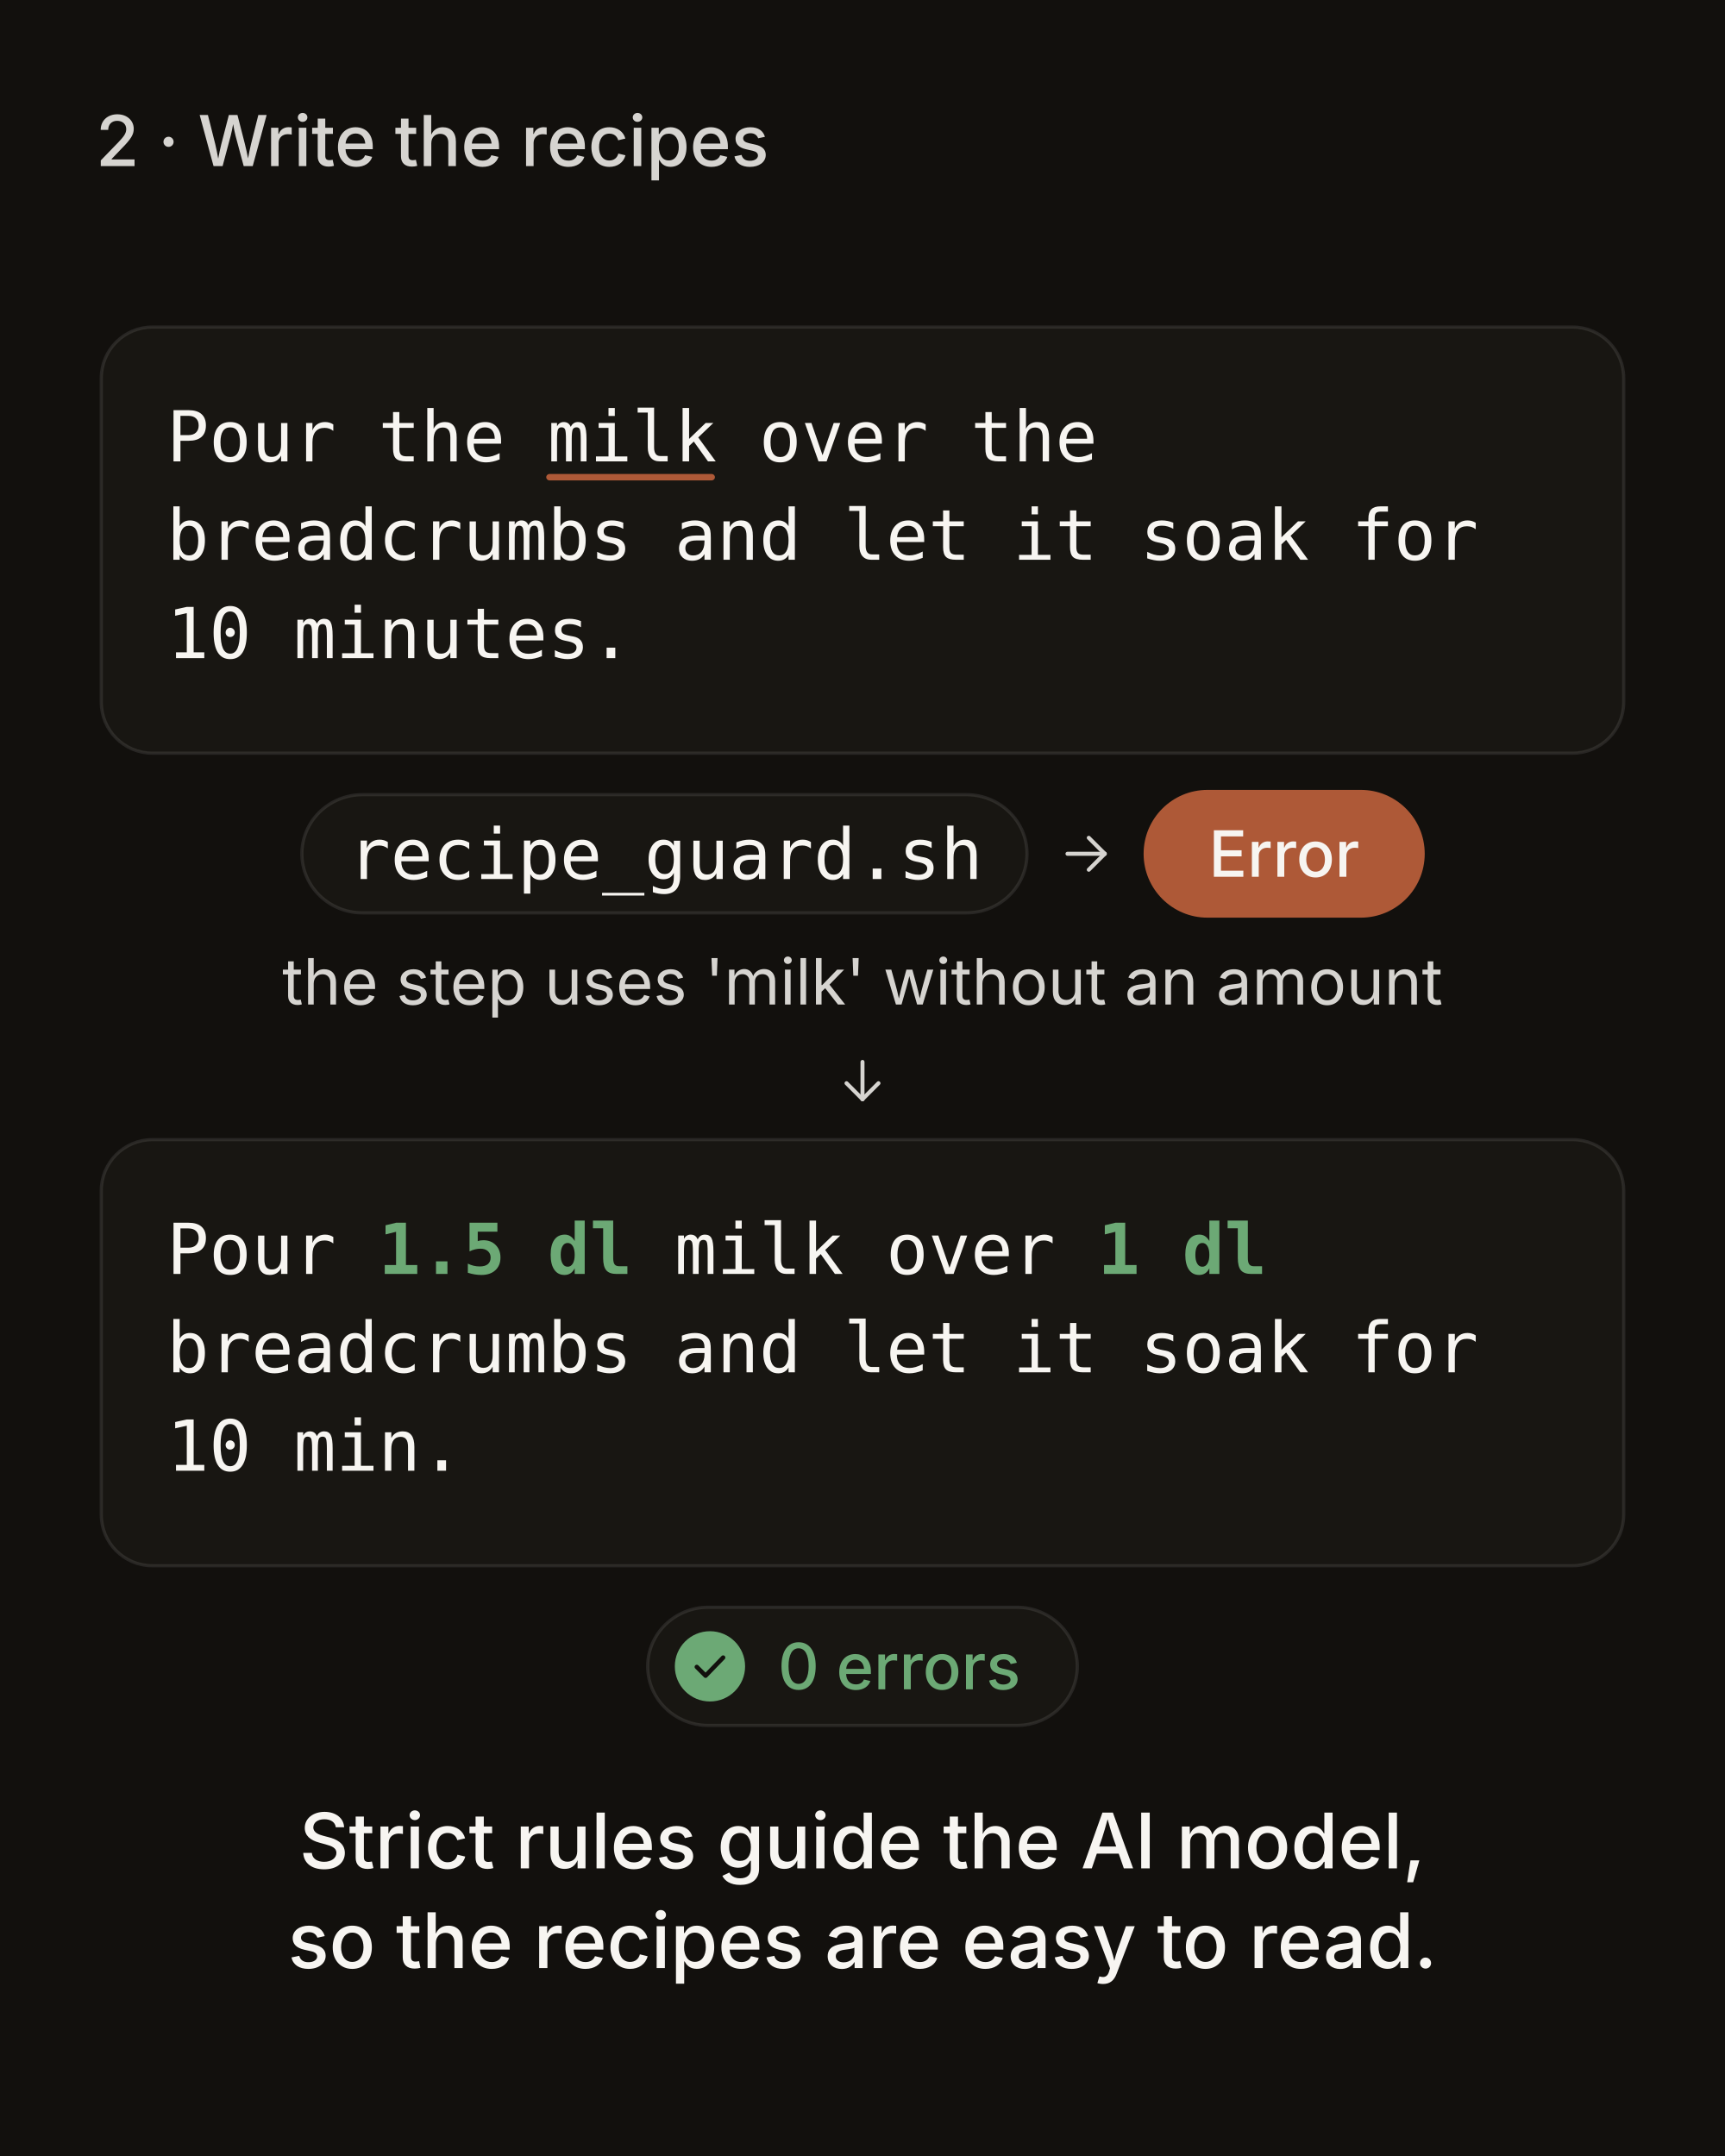
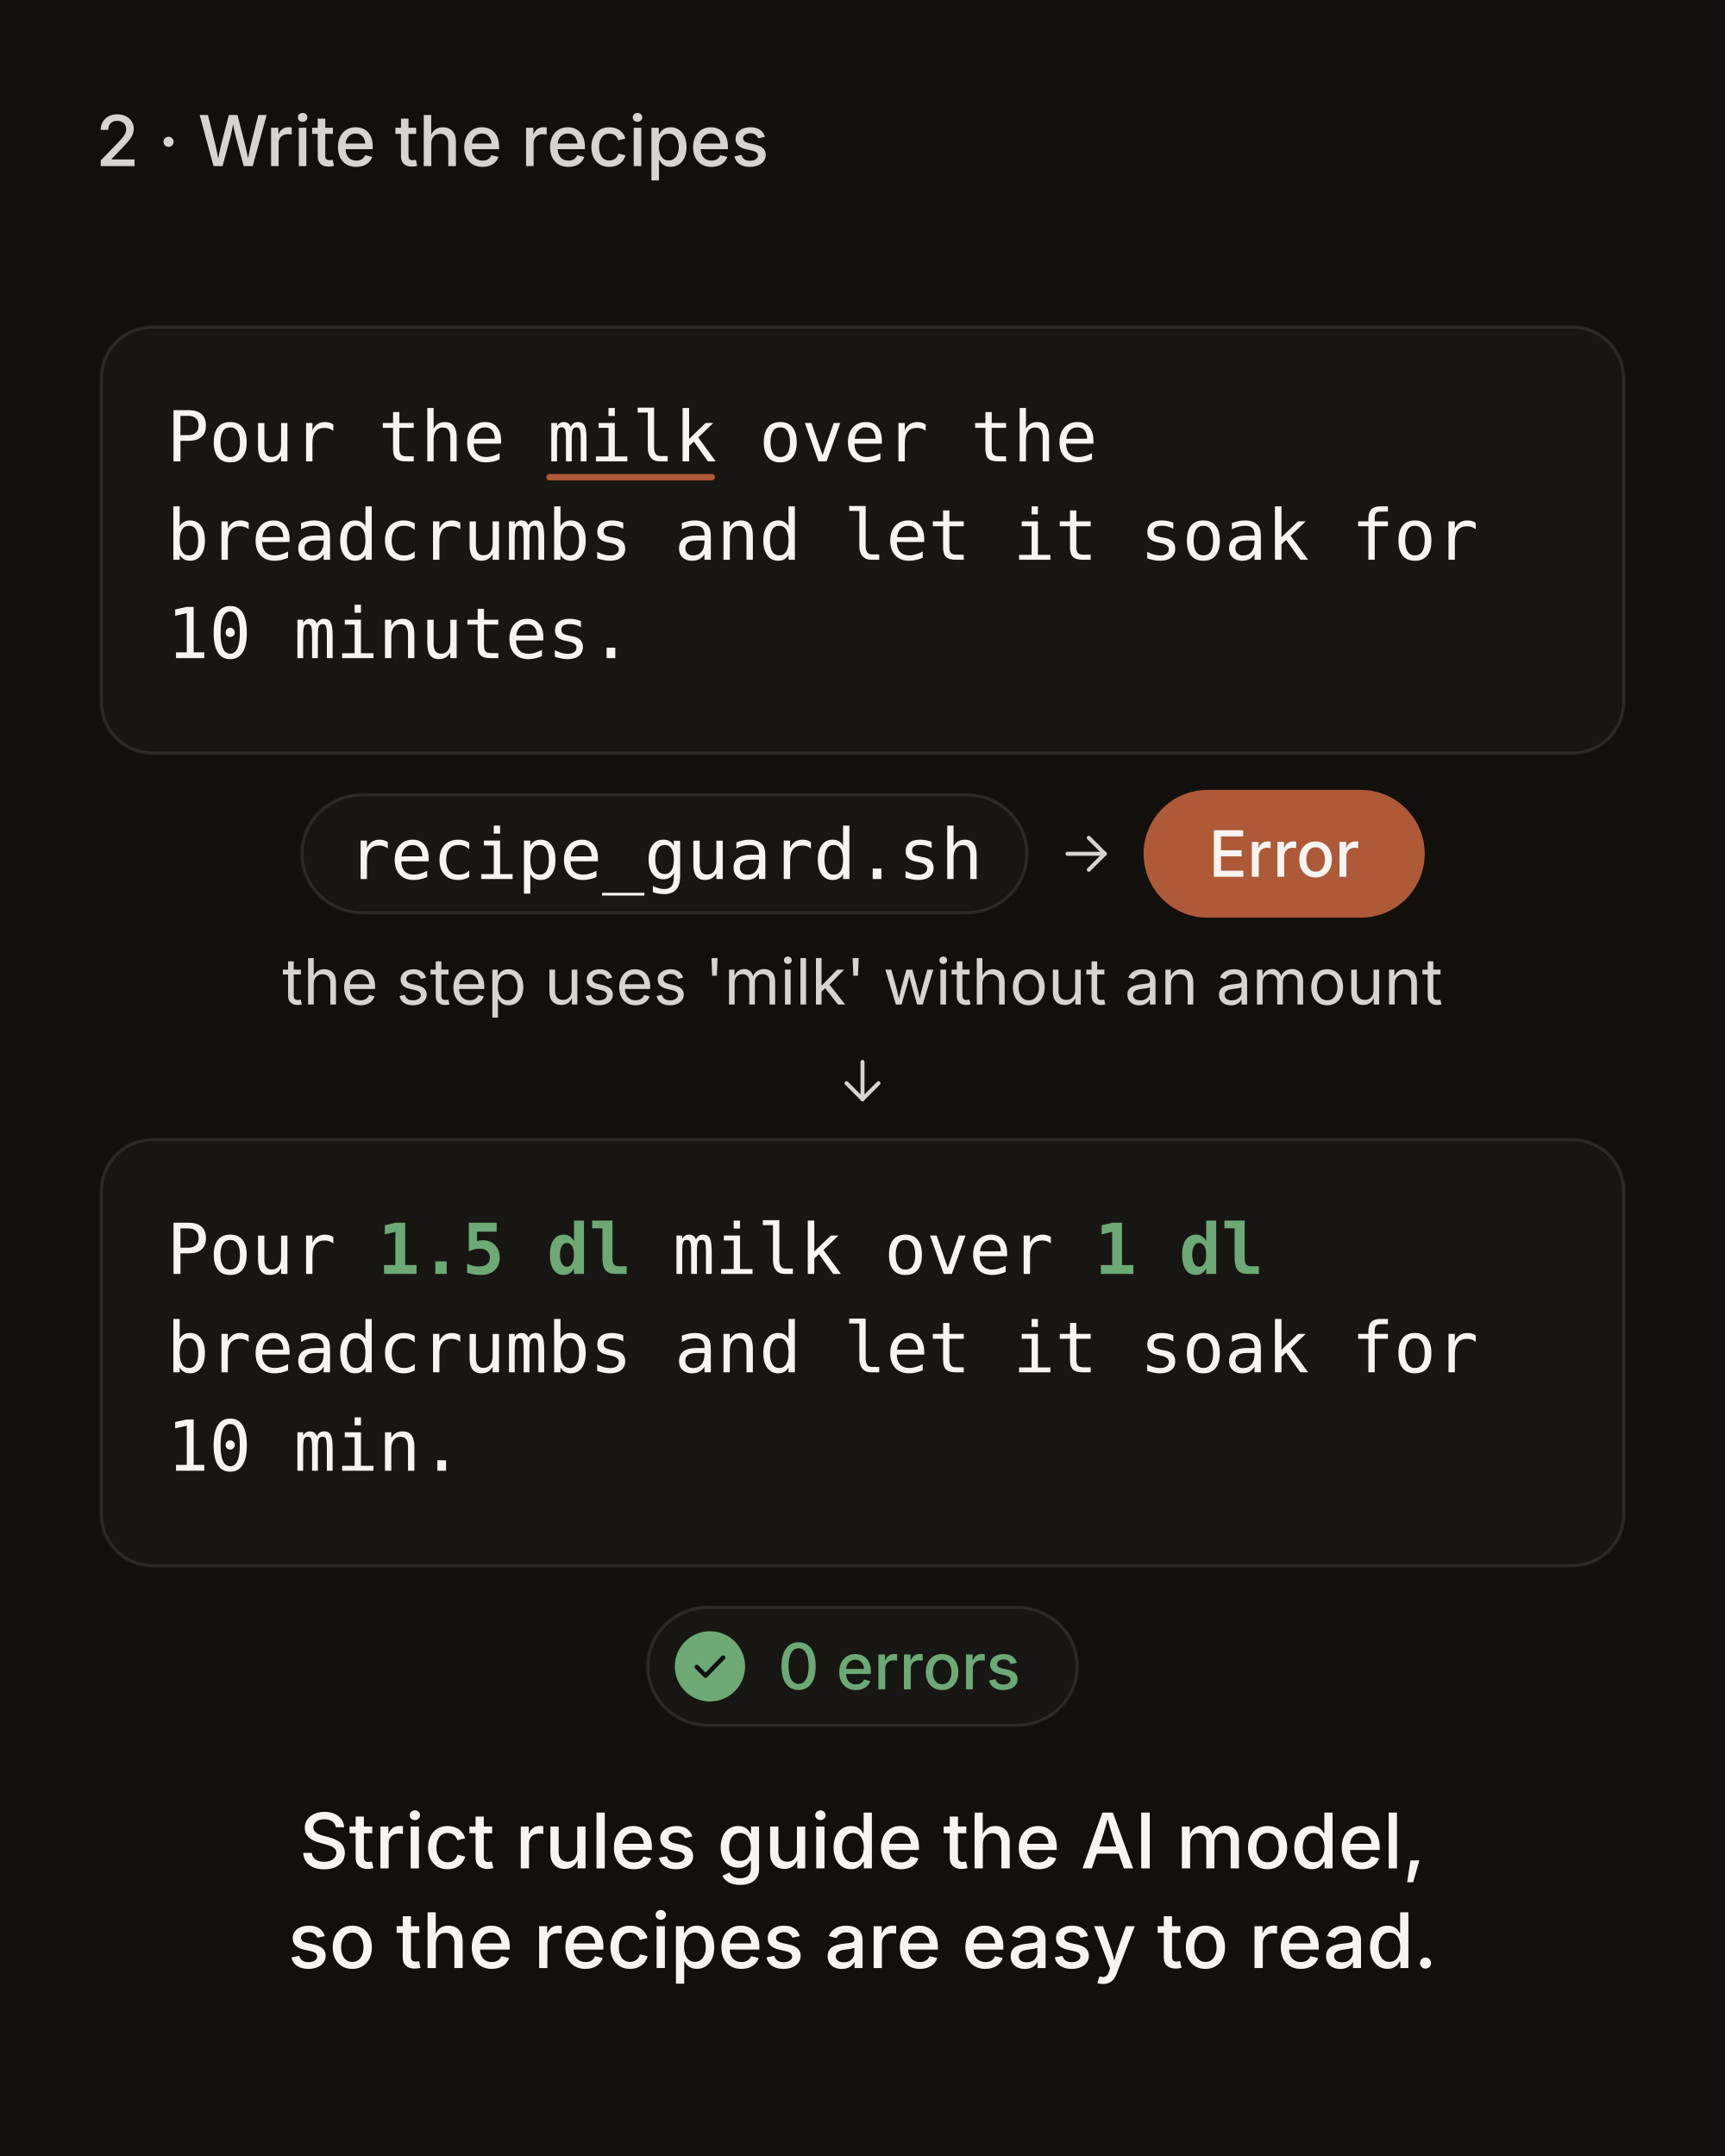
<svg xmlns="http://www.w3.org/2000/svg" viewBox="0 0 1080 1350" width="1080" height="1350" role="img" aria-labelledby="t d">
  <rect width="1080" height="1350" fill="#12100d" />
  <text x="60" y="104" font-family="Inter, -apple-system, system-ui, sans-serif" font-size="44" font-weight="500" fill="#d6d4d0">2 · Write the recipes</text>
  <rect x="63.4" y="204.8" width="953.2" height="266.8" rx="32" fill="#181612" stroke="#f7f5f1" stroke-opacity="0.1" stroke-width="2" />
  <text x="104.4" y="288.9" font-family="&quot;SF Mono&quot;, ui-monospace, Menlo, monospace" font-size="44" fill="#f7f5f1" xml:space="preserve" textLength="580.8" lengthAdjust="spacing">Pour the milk over the</text>
  <rect x="342.0" y="296.8" width="105.6" height="4" rx="2" fill="#ae5937" />
  <text x="104.4" y="350.5" font-family="&quot;SF Mono&quot;, ui-monospace, Menlo, monospace" font-size="44" fill="#f7f5f1" xml:space="preserve" textLength="818.4" lengthAdjust="spacing">breadcrumbs and let it soak for</text>
  <text x="104.4" y="412.1" font-family="&quot;SF Mono&quot;, ui-monospace, Menlo, monospace" font-size="44" fill="#f7f5f1" xml:space="preserve" textLength="290.4" lengthAdjust="spacing">10 minutes.</text>
  <rect x="189.0" y="497.6" width="454.0" height="74.0" rx="38.0" fill="#181612" stroke="#f7f5f1" stroke-opacity="0.1" stroke-width="2" />
  <text x="218.0" y="550.4" font-family="&quot;SF Mono&quot;, ui-monospace, Menlo, monospace" font-size="44" fill="#f7f5f1" textLength="396.0" lengthAdjust="spacing">recipe_guard.sh</text>
  <g transform="translate(660.0 514.6) scale(1.6667)" fill="none" stroke="#d6d4d0" stroke-width="1.5" stroke-linecap="round" stroke-linejoin="round">
    <path d="M5 12l14 0" />
    <path d="M13 18l6 -6" />
    <path d="M13 6l6 6" />
  </g>
  <rect x="716.0" y="494.6" width="176.0" height="80.0" rx="40.0" fill="#ae5937" />
  <text x="804.0" y="549.0" text-anchor="middle" font-family="Inter, -apple-system, system-ui, sans-serif" font-size="40" font-weight="500" fill="#f7f5f1">Error</text>
  <text x="540.0" y="629.0" text-anchor="middle" font-family="Inter, -apple-system, system-ui, sans-serif" font-size="40" fill="#d6d4d0">the step uses 'milk' without an amount</text>
  <g transform="translate(520.0 656.6) scale(1.6667)" fill="none" stroke="#d6d4d0" stroke-width="1.5" stroke-linecap="round" stroke-linejoin="round">
    <path d="M12 5l0 14" />
    <path d="M18 13l-6 6" />
    <path d="M6 13l6 6" />
  </g>
  <rect x="63.4" y="713.6" width="953.2" height="266.8" rx="32" fill="#181612" stroke="#f7f5f1" stroke-opacity="0.1" stroke-width="2" />
-   <text x="104.4" y="797.7" font-family="&quot;SF Mono&quot;, ui-monospace, Menlo, monospace" font-size="44" fill="#f7f5f1" xml:space="preserve" textLength="686.4" lengthAdjust="spacing">Pour <tspan font-weight="700" fill="#6ca975">1.5 dl</tspan> milk over <tspan font-weight="700" fill="#6ca975">1 dl</tspan>
-   </text>
+   <text x="104.4" y="797.7" font-family="&quot;SF Mono&quot;, ui-monospace, Menlo, monospace" font-size="44" fill="#f7f5f1" textLength="105.6" lengthAdjust="spacing">Pour</text>
+   <text x="236.4" y="797.7" font-family="&quot;SF Mono&quot;, ui-monospace, Menlo, monospace" font-size="44" fill="#6ca975" font-weight="700" textLength="158.4" lengthAdjust="spacing">1.5 dl</text>
+   <text x="421.2" y="797.7" font-family="&quot;SF Mono&quot;, ui-monospace, Menlo, monospace" font-size="44" fill="#f7f5f1" textLength="237.6" lengthAdjust="spacing">milk over</text>
+   <text x="685.2" y="797.7" font-family="&quot;SF Mono&quot;, ui-monospace, Menlo, monospace" font-size="44" fill="#6ca975" font-weight="700" textLength="105.6" lengthAdjust="spacing">1 dl</text>
  <text x="104.4" y="859.3" font-family="&quot;SF Mono&quot;, ui-monospace, Menlo, monospace" font-size="44" fill="#f7f5f1" xml:space="preserve" textLength="818.4" lengthAdjust="spacing">breadcrumbs and let it soak for</text>
  <text x="104.4" y="920.9" font-family="&quot;SF Mono&quot;, ui-monospace, Menlo, monospace" font-size="44" fill="#f7f5f1" xml:space="preserve" textLength="184.8" lengthAdjust="spacing">10 min.</text>
  <rect x="405.5" y="1006.4" width="269.0" height="74.0" rx="38.0" fill="#181612" stroke="#f7f5f1" stroke-opacity="0.1" stroke-width="2" />
  <g transform="translate(422.5 1021.4) scale(1.8333)">
    <circle cx="12" cy="12" r="12" fill="#6ca975" />
    <path d="M7.5 12.2l3 3l6 -6.2" fill="none" stroke="#12100d" stroke-width="1.5" stroke-linecap="round" stroke-linejoin="round" />
  </g>
  <text x="563.0" y="1057.8" text-anchor="middle" font-family="Inter, -apple-system, system-ui, sans-serif" font-size="40" font-weight="500" fill="#6ca975">0 errors</text>
  <text x="540.0" y="1169.9" text-anchor="middle" font-family="Inter, -apple-system, system-ui, sans-serif" font-size="48" font-weight="500" fill="#f7f5f1">Strict rules guide the AI model,</text>
  <text x="540.0" y="1232.3" text-anchor="middle" font-family="Inter, -apple-system, system-ui, sans-serif" font-size="48" font-weight="500" fill="#f7f5f1">so the recipes are easy to read.</text>
</svg>
